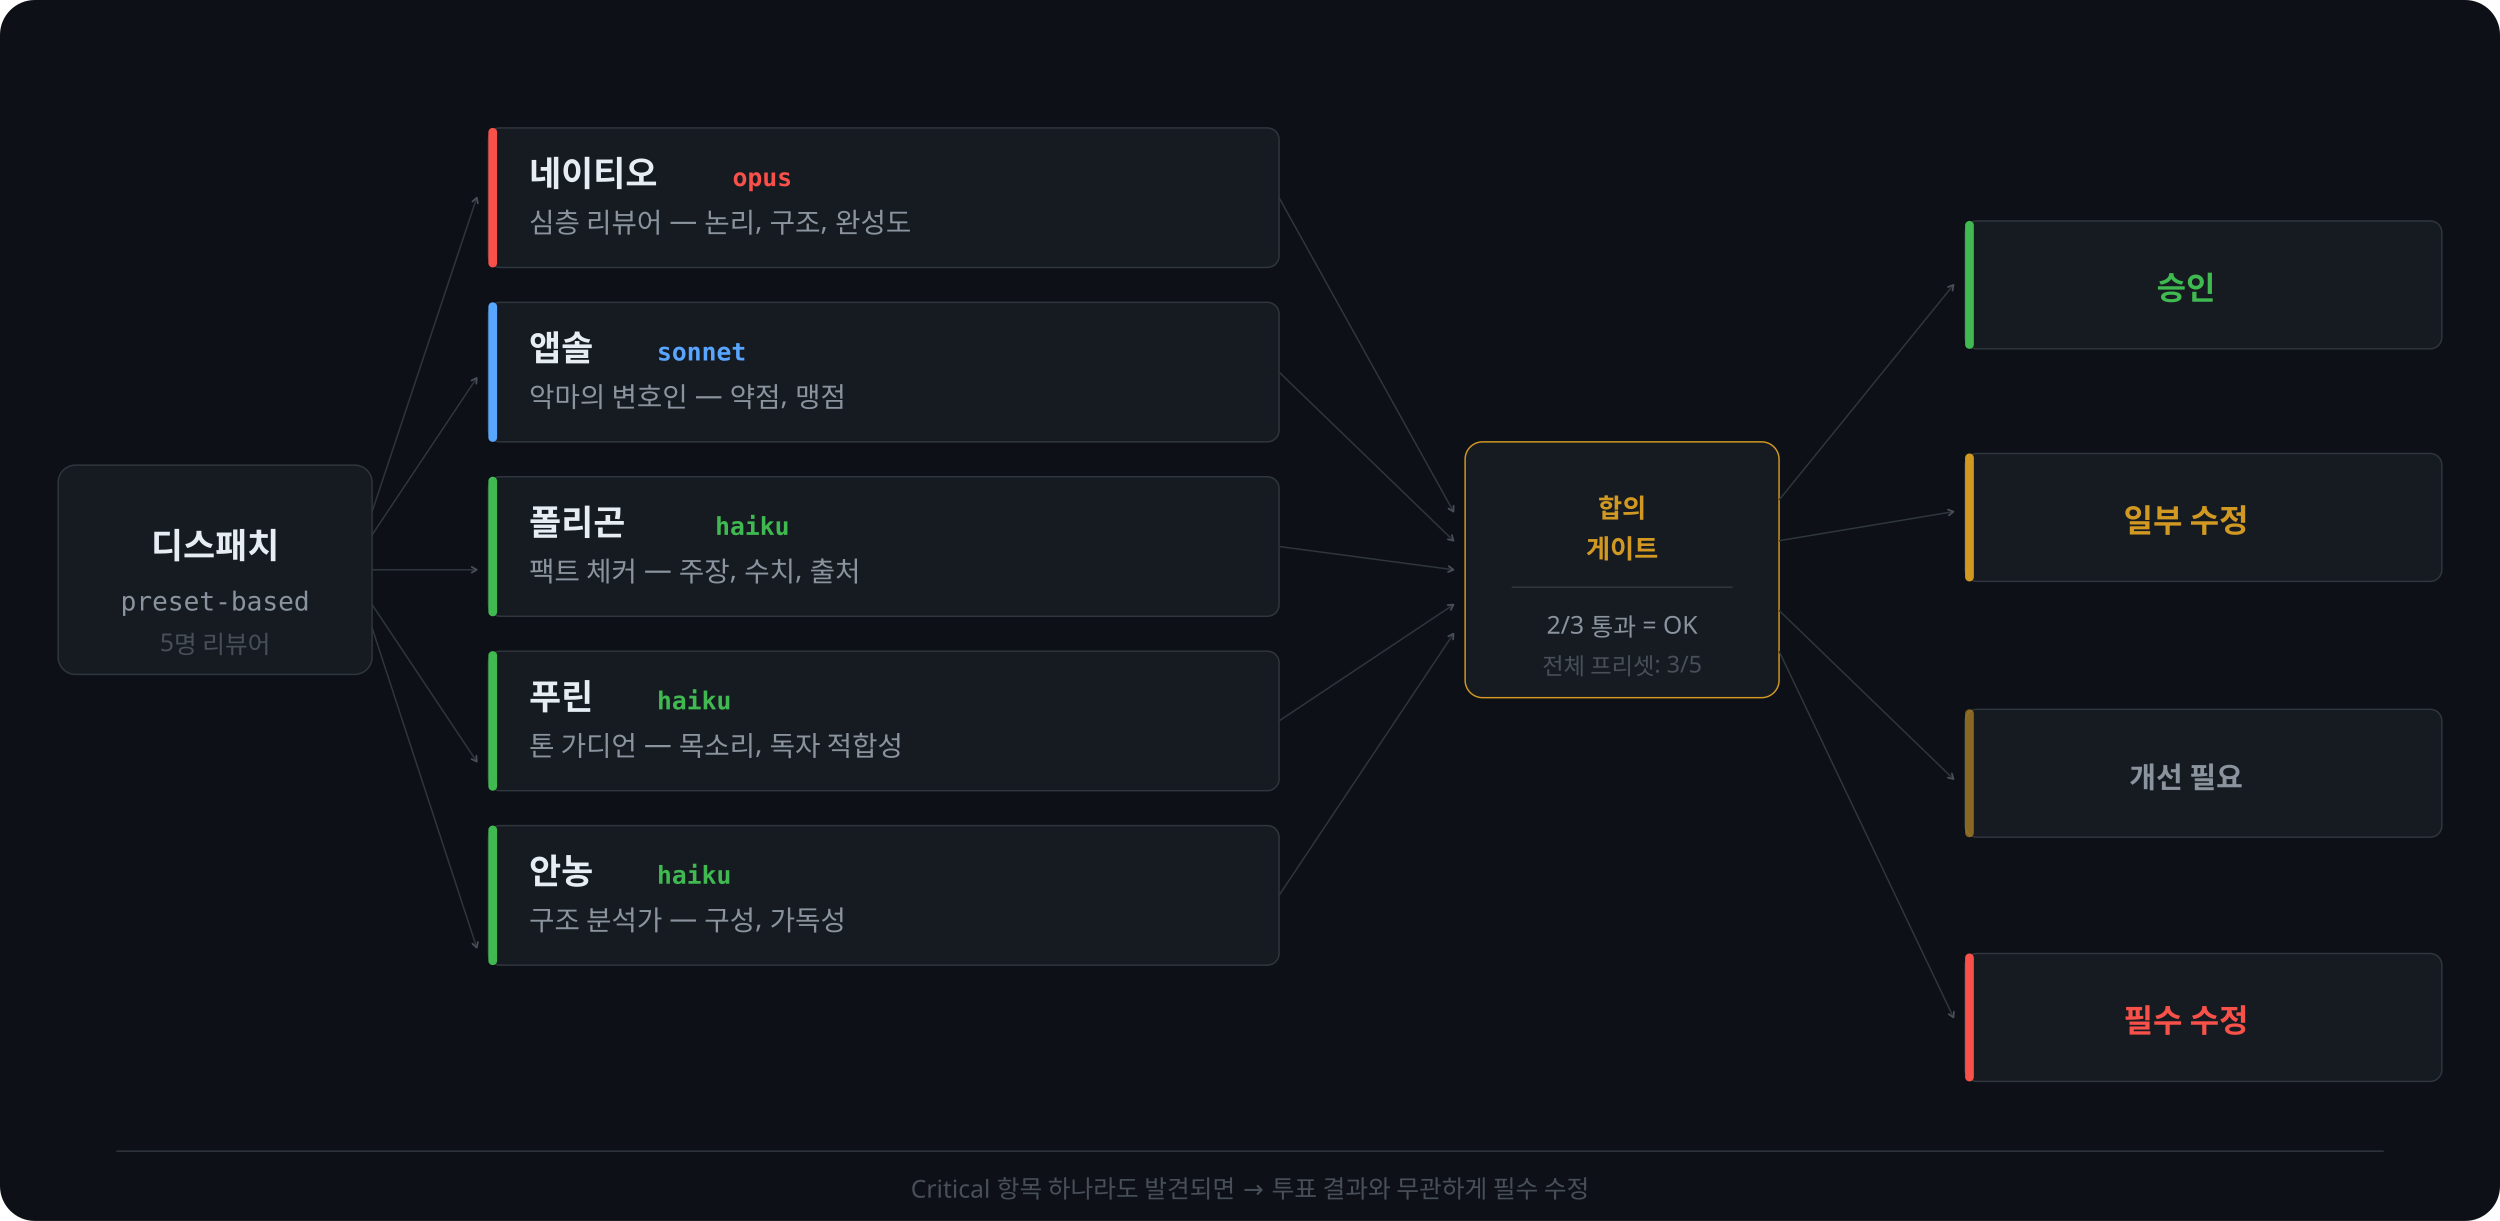
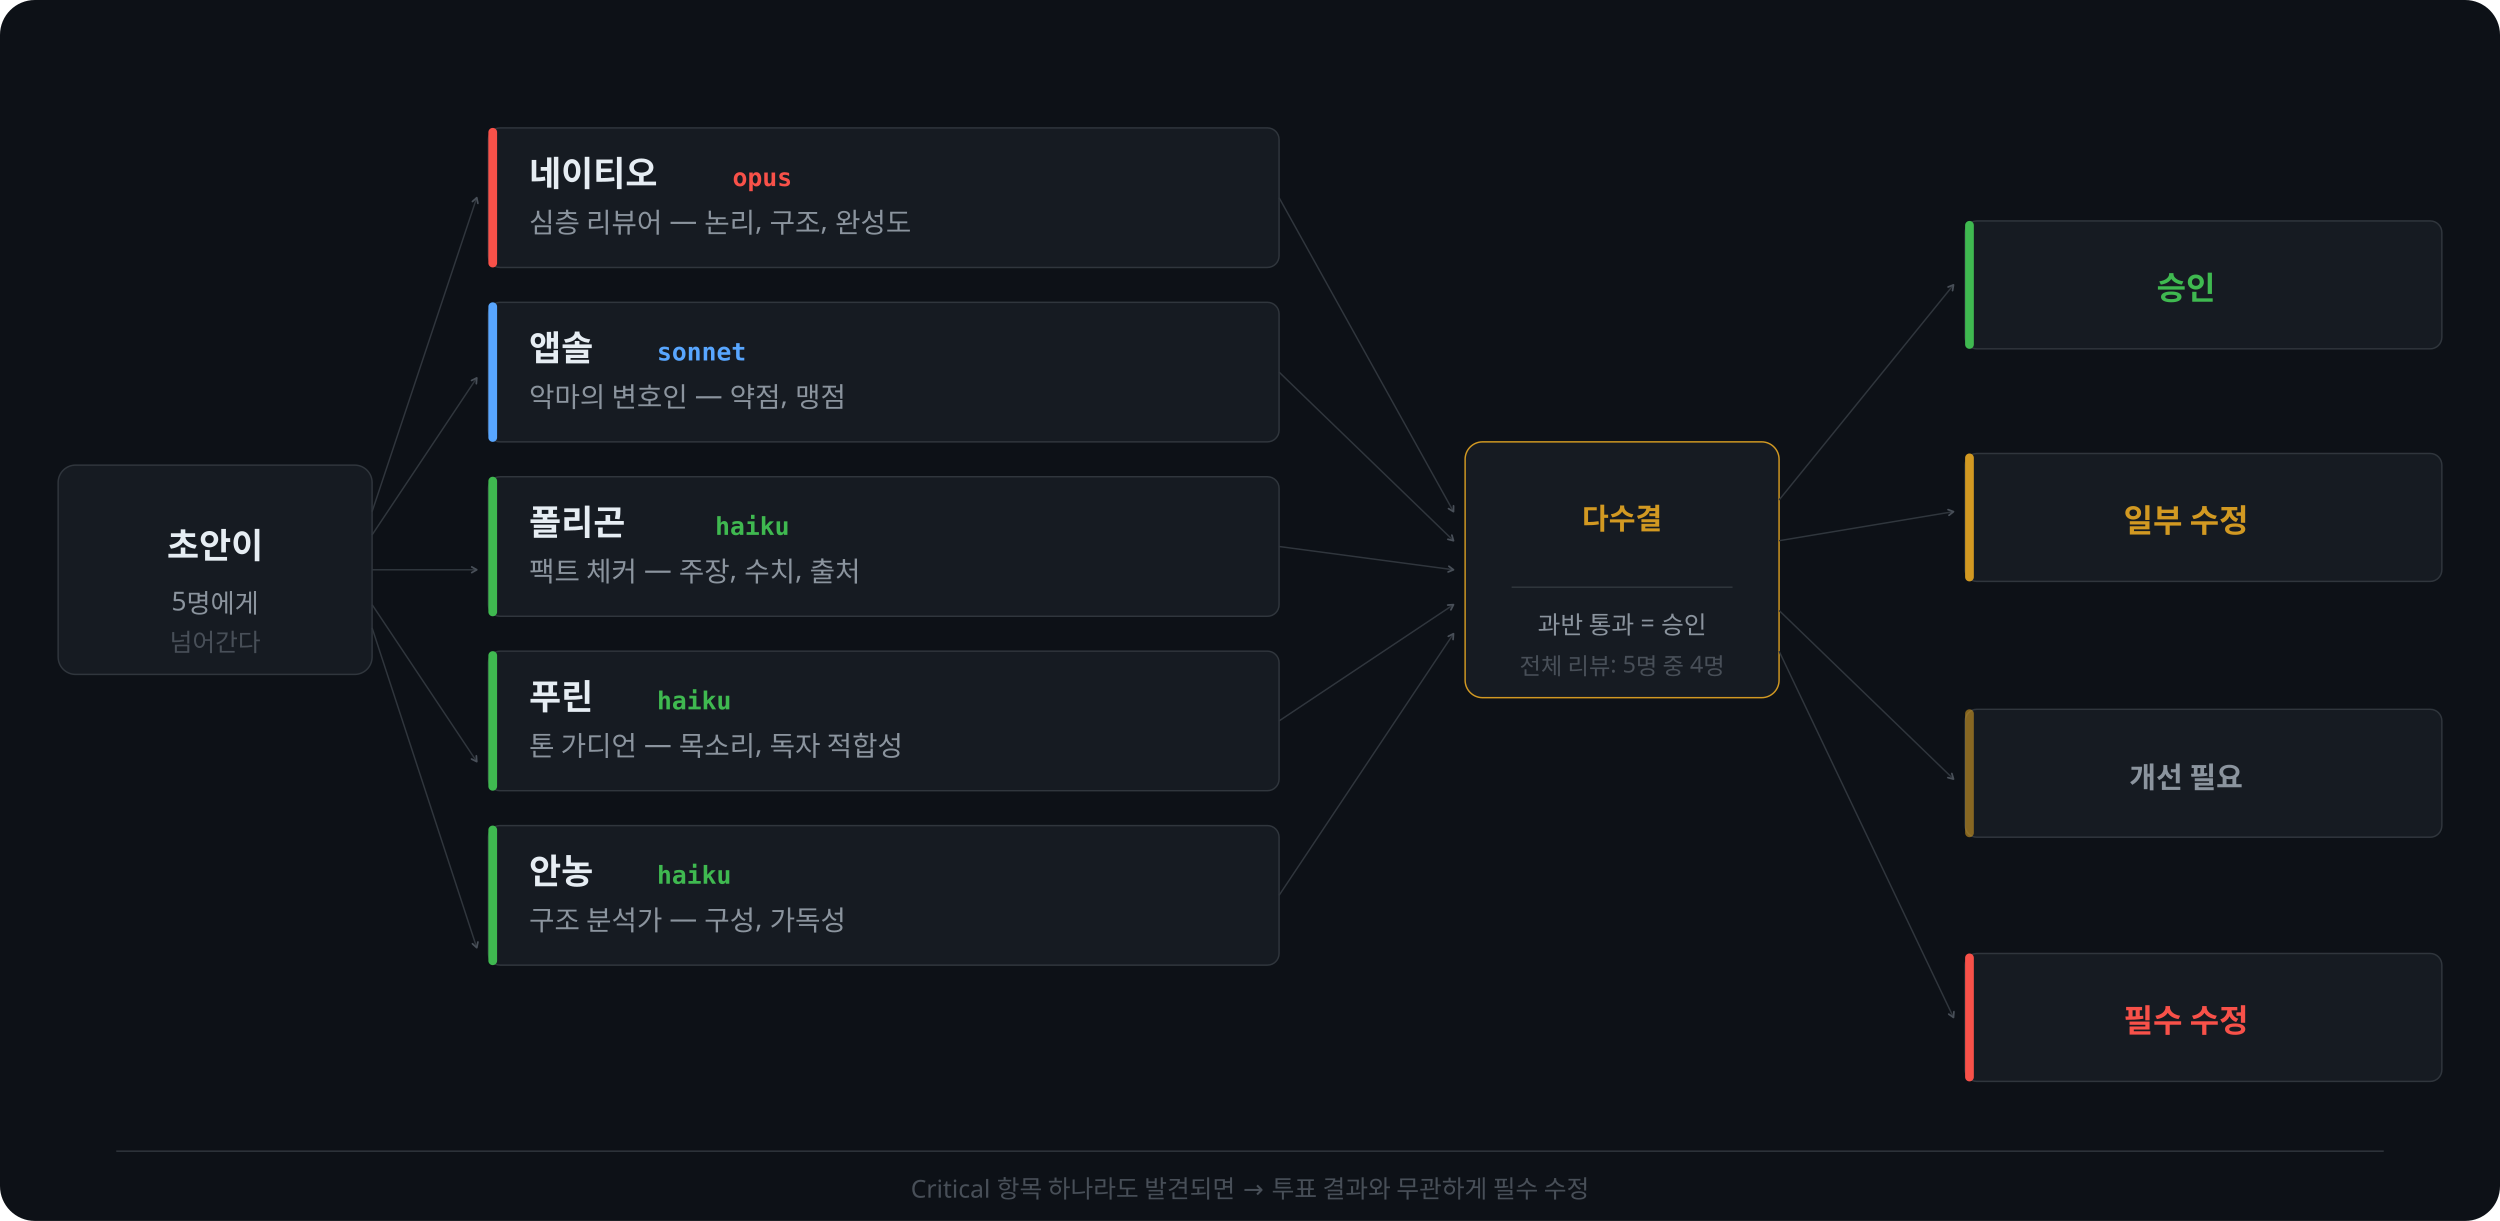
<svg xmlns="http://www.w3.org/2000/svg" viewBox="0 0 860 420" fill="none" role="img" aria-labelledby="rf-title rf-desc">
  <defs>
    <marker id="arr" markerWidth="5" markerHeight="5" refX="4" refY="2.5" orient="auto" markerUnits="strokeWidth">
      <path d="M0.5,0.5 L4,2.5 L0.5,4.5" fill="none" stroke="#484f58" stroke-width="1.2" stroke-linecap="round" stroke-linejoin="round" />
    </marker>
  </defs>
  <rect width="860" height="420" rx="12" fill="#0d1117" />
  <rect x="20" y="160" width="108" height="72" rx="6" fill="#161b22" stroke="#30363d" stroke-width="0.5" />
-   <text x="74" y="192" text-anchor="middle" fill="#e6edf3" font-size="12" font-weight="600" font-family="Apple SD Gothic Neo, Malgun Gothic, sans-serif">디스패치</text>
-   <text x="74" y="210" text-anchor="middle" fill="#8b949e" font-size="9" font-family="SF Mono, Consolas, monospace">preset-based</text>
-   <text x="74" y="224" text-anchor="middle" fill="#484f58" font-size="8.5" font-family="Apple SD Gothic Neo, Malgun Gothic, sans-serif">5명 리뷰어</text>
+   <text x="74" y="192" text-anchor="middle" fill="#e6edf3" font-size="12" font-weight="600" font-family="Apple SD Gothic Neo, Malgun Gothic, sans-serif">초안이</text>
+   <text x="74" y="210" text-anchor="middle" fill="#8b949e" font-size="9" font-family="Apple SD Gothic Neo, Malgun Gothic, sans-serif">5명에게</text>
+   <text x="74" y="224" text-anchor="middle" fill="#484f58" font-size="8.5" font-family="Apple SD Gothic Neo, Malgun Gothic, sans-serif">넘어간다</text>
  <line x1="128" y1="176" x2="164" y2="68" stroke="#30363d" stroke-width="0.5" marker-end="url(#arr)" />
  <line x1="128" y1="184" x2="164" y2="130" stroke="#30363d" stroke-width="0.5" marker-end="url(#arr)" />
  <line x1="128" y1="196" x2="164" y2="196" stroke="#30363d" stroke-width="0.5" marker-end="url(#arr)" />
  <line x1="128" y1="208" x2="164" y2="262" stroke="#30363d" stroke-width="0.5" marker-end="url(#arr)" />
  <line x1="128" y1="216" x2="164" y2="326" stroke="#30363d" stroke-width="0.5" marker-end="url(#arr)" />
  <rect x="168" y="44" width="272" height="48" rx="4" fill="#161b22" stroke="#30363d" stroke-width="0.5" />
  <rect x="168" y="44" width="3" height="48" rx="1.5" fill="#f85149" />
  <text x="182" y="64" fill="#e6edf3" font-size="12" font-weight="600" font-family="Apple SD Gothic Neo, Malgun Gothic, sans-serif">네이티오</text>
  <text x="252" y="64" fill="#f85149" font-size="8.5" font-weight="600" font-family="SF Mono, Consolas, monospace">opus</text>
  <text x="182" y="80" fill="#8b949e" font-size="9.5" font-family="Apple SD Gothic Neo, Malgun Gothic, sans-serif">심층 리뷰어 — 논리, 구조, 완성도</text>
  <rect x="168" y="104" width="272" height="48" rx="4" fill="#161b22" stroke="#30363d" stroke-width="0.5" />
  <rect x="168" y="104" width="3" height="48" rx="1.5" fill="#58a6ff" />
  <text x="182" y="124" fill="#e6edf3" font-size="12" font-weight="600" font-family="Apple SD Gothic Neo, Malgun Gothic, sans-serif">앱솔</text>
  <text x="226" y="124" fill="#58a6ff" font-size="8.5" font-weight="600" font-family="SF Mono, Consolas, monospace">sonnet</text>
  <text x="182" y="140" fill="#8b949e" font-size="9.5" font-family="Apple SD Gothic Neo, Malgun Gothic, sans-serif">악마의 변호인 — 약점, 맹점</text>
  <rect x="168" y="164" width="272" height="48" rx="4" fill="#161b22" stroke="#30363d" stroke-width="0.5" />
  <rect x="168" y="164" width="3" height="48" rx="1.5" fill="#3fb950" />
  <text x="182" y="184" fill="#e6edf3" font-size="12" font-weight="600" font-family="Apple SD Gothic Neo, Malgun Gothic, sans-serif">폴리곤</text>
  <text x="246" y="184" fill="#3fb950" font-size="8.5" font-weight="600" font-family="SF Mono, Consolas, monospace">haiku</text>
  <text x="182" y="200" fill="#8b949e" font-size="9.5" font-family="Apple SD Gothic Neo, Malgun Gothic, sans-serif">팩트 체커 — 주장, 수치, 출처</text>
  <rect x="168" y="224" width="272" height="48" rx="4" fill="#161b22" stroke="#30363d" stroke-width="0.5" />
  <rect x="168" y="224" width="3" height="48" rx="1.5" fill="#3fb950" />
  <text x="182" y="244" fill="#e6edf3" font-size="12" font-weight="600" font-family="Apple SD Gothic Neo, Malgun Gothic, sans-serif">푸린</text>
  <text x="226" y="244" fill="#3fb950" font-size="8.5" font-weight="600" font-family="SF Mono, Consolas, monospace">haiku</text>
  <text x="182" y="260" fill="#8b949e" font-size="9.5" font-family="Apple SD Gothic Neo, Malgun Gothic, sans-serif">톤 가디언 — 목소리, 독자 적합성</text>
  <rect x="168" y="284" width="272" height="48" rx="4" fill="#161b22" stroke="#30363d" stroke-width="0.5" />
  <rect x="168" y="284" width="3" height="48" rx="1.5" fill="#3fb950" />
  <text x="182" y="304" fill="#e6edf3" font-size="12" font-weight="600" font-family="Apple SD Gothic Neo, Malgun Gothic, sans-serif">안농</text>
  <text x="226" y="304" fill="#3fb950" font-size="8.5" font-weight="600" font-family="SF Mono, Consolas, monospace">haiku</text>
  <text x="182" y="320" fill="#8b949e" font-size="9.5" font-family="Apple SD Gothic Neo, Malgun Gothic, sans-serif">구조 분석가 — 구성, 가독성</text>
  <line x1="440" y1="68" x2="500" y2="176" stroke="#30363d" stroke-width="0.5" marker-end="url(#arr)" />
  <line x1="440" y1="128" x2="500" y2="186" stroke="#30363d" stroke-width="0.5" marker-end="url(#arr)" />
  <line x1="440" y1="188" x2="500" y2="196" stroke="#30363d" stroke-width="0.5" marker-end="url(#arr)" />
  <line x1="440" y1="248" x2="500" y2="208" stroke="#30363d" stroke-width="0.5" marker-end="url(#arr)" />
  <line x1="440" y1="308" x2="500" y2="218" stroke="#30363d" stroke-width="0.5" marker-end="url(#arr)" />
  <rect x="504" y="152" width="108" height="88" rx="6" fill="#161b22" stroke="#d29922" stroke-width="0.5" />
-   <text x="558" y="178" text-anchor="middle" fill="#d29922" font-size="9" font-weight="600" font-family="Apple SD Gothic Neo, Malgun Gothic, sans-serif">합의</text>
-   <text x="558" y="192" text-anchor="middle" fill="#d29922" font-size="9" font-weight="600" font-family="Apple SD Gothic Neo, Malgun Gothic, sans-serif">게이트</text>
+   <text x="558" y="182" text-anchor="middle" fill="#d29922" font-size="10" font-weight="600" font-family="Apple SD Gothic Neo, Malgun Gothic, sans-serif">다수결</text>
  <line x1="520" y1="202" x2="596" y2="202" stroke="#30363d" stroke-width="0.5" />
-   <text x="558" y="218" text-anchor="middle" fill="#8b949e" font-size="8.5" font-family="Apple SD Gothic Neo, Malgun Gothic, sans-serif">2/3 통과 = OK</text>
-   <text x="558" y="232" text-anchor="middle" fill="#484f58" font-size="8" font-family="Apple SD Gothic Neo, Malgun Gothic, sans-serif">전체 프리셋: 3/5</text>
+   <text x="558" y="218" text-anchor="middle" fill="#8b949e" font-size="8.5" font-family="Apple SD Gothic Neo, Malgun Gothic, sans-serif">과반 통과 = 승인</text>
+   <text x="558" y="232" text-anchor="middle" fill="#484f58" font-size="8" font-family="Apple SD Gothic Neo, Malgun Gothic, sans-serif">전체 리뷰: 5명 중 4명</text>
  <line x1="612" y1="172" x2="672" y2="98" stroke="#30363d" stroke-width="0.5" marker-end="url(#arr)" />
  <line x1="612" y1="186" x2="672" y2="176" stroke="#30363d" stroke-width="0.5" marker-end="url(#arr)" />
  <line x1="612" y1="210" x2="672" y2="268" stroke="#30363d" stroke-width="0.5" marker-end="url(#arr)" />
  <line x1="612" y1="224" x2="672" y2="350" stroke="#30363d" stroke-width="0.5" marker-end="url(#arr)" />
  <rect x="676" y="76" width="164" height="44" rx="4" fill="#161b22" stroke="#30363d" stroke-width="0.5" />
  <rect x="676" y="76" width="3" height="44" rx="1.5" fill="#3fb950" />
  <text x="752" y="103" text-anchor="middle" fill="#3fb950" font-size="11" font-weight="600" font-family="Apple SD Gothic Neo, Malgun Gothic, sans-serif">승인</text>
  <rect x="676" y="156" width="164" height="44" rx="4" fill="#161b22" stroke="#30363d" stroke-width="0.5" />
  <rect x="676" y="156" width="3" height="44" rx="1.5" fill="#d29922" />
  <text x="752" y="183" text-anchor="middle" fill="#d29922" font-size="11" font-weight="600" font-family="Apple SD Gothic Neo, Malgun Gothic, sans-serif">일부 수정</text>
  <rect x="676" y="244" width="164" height="44" rx="4" fill="#161b22" stroke="#30363d" stroke-width="0.5" />
  <rect x="676" y="244" width="3" height="44" rx="1.5" fill="#d29922" opacity="0.6" />
  <text x="752" y="271" text-anchor="middle" fill="#8b949e" font-size="10" font-weight="600" font-family="Apple SD Gothic Neo, Malgun Gothic, sans-serif">개선 필요</text>
  <rect x="676" y="328" width="164" height="44" rx="4" fill="#161b22" stroke="#30363d" stroke-width="0.5" />
  <rect x="676" y="328" width="3" height="44" rx="1.5" fill="#f85149" />
  <text x="752" y="355" text-anchor="middle" fill="#f85149" font-size="11" font-weight="600" font-family="Apple SD Gothic Neo, Malgun Gothic, sans-serif">필수 수정</text>
  <line x1="40" y1="396" x2="820" y2="396" stroke="#30363d" stroke-width="0.5" />
  <text x="430" y="412" text-anchor="middle" fill="#484f58" font-size="8.5" font-family="Apple SD Gothic Neo, Malgun Gothic, sans-serif">Critical 항목 하나라도 발견되면 → 투표 결과와 무관하게 필수 수정</text>
</svg>
